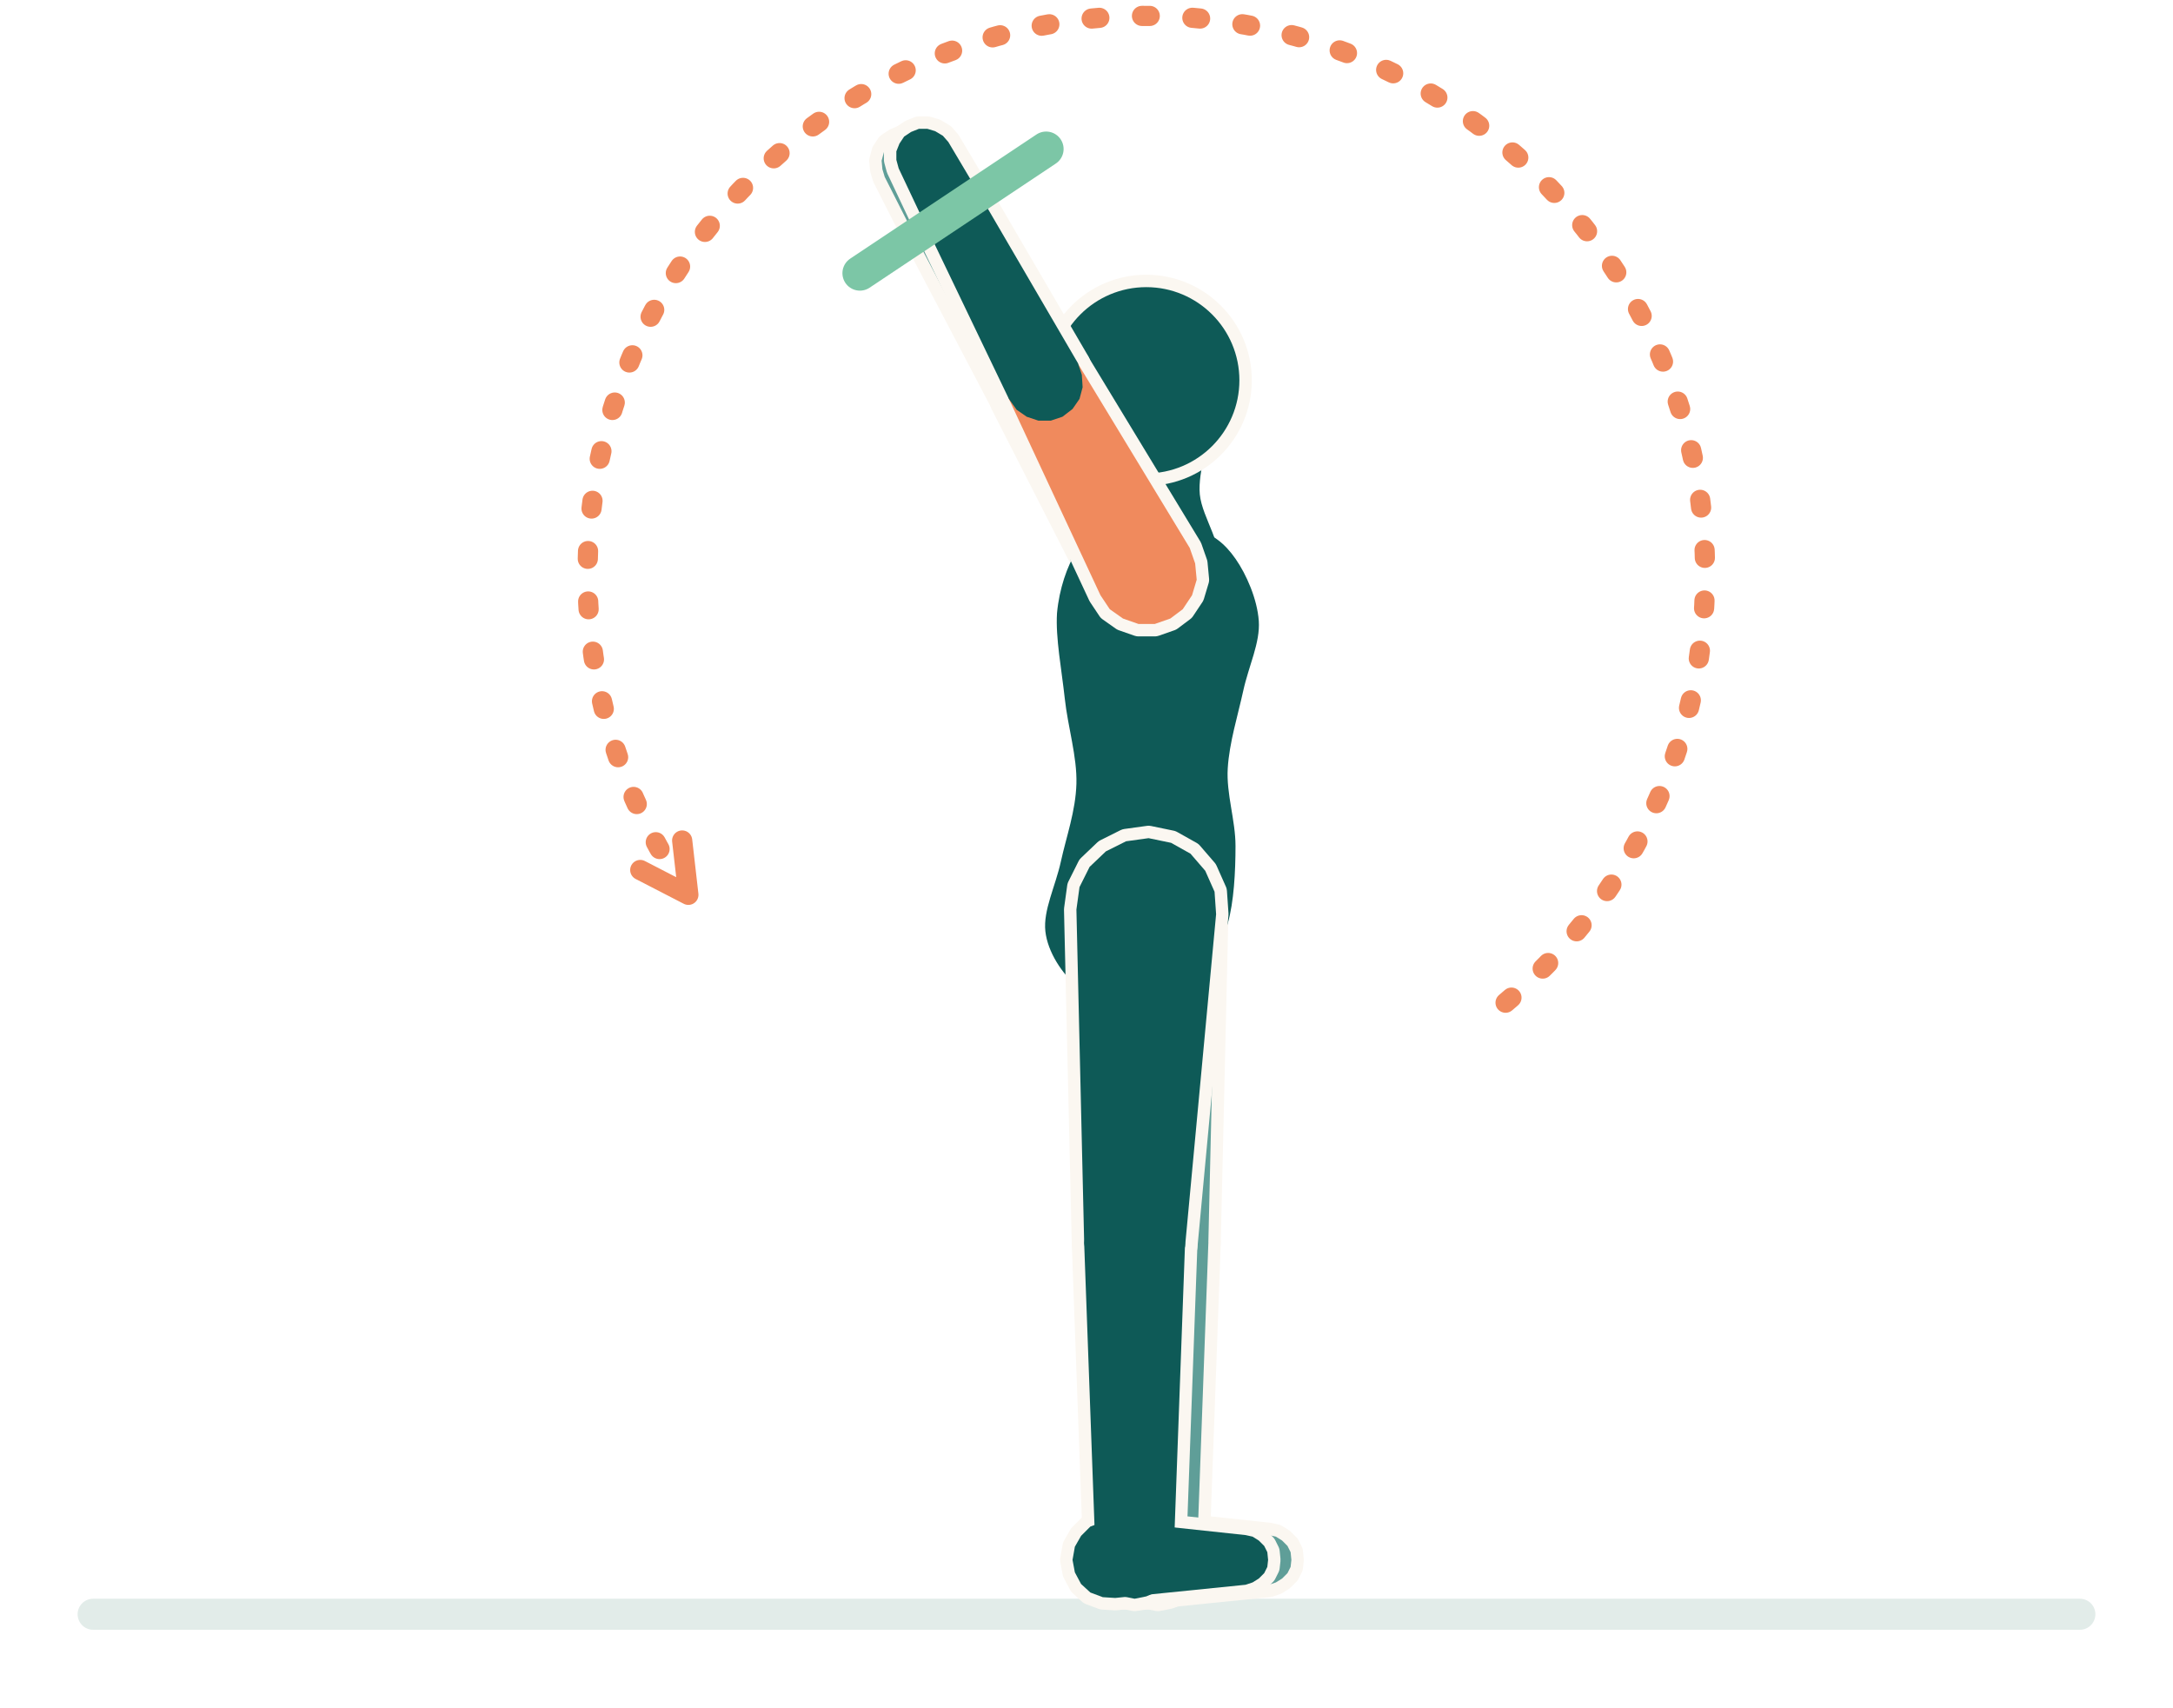
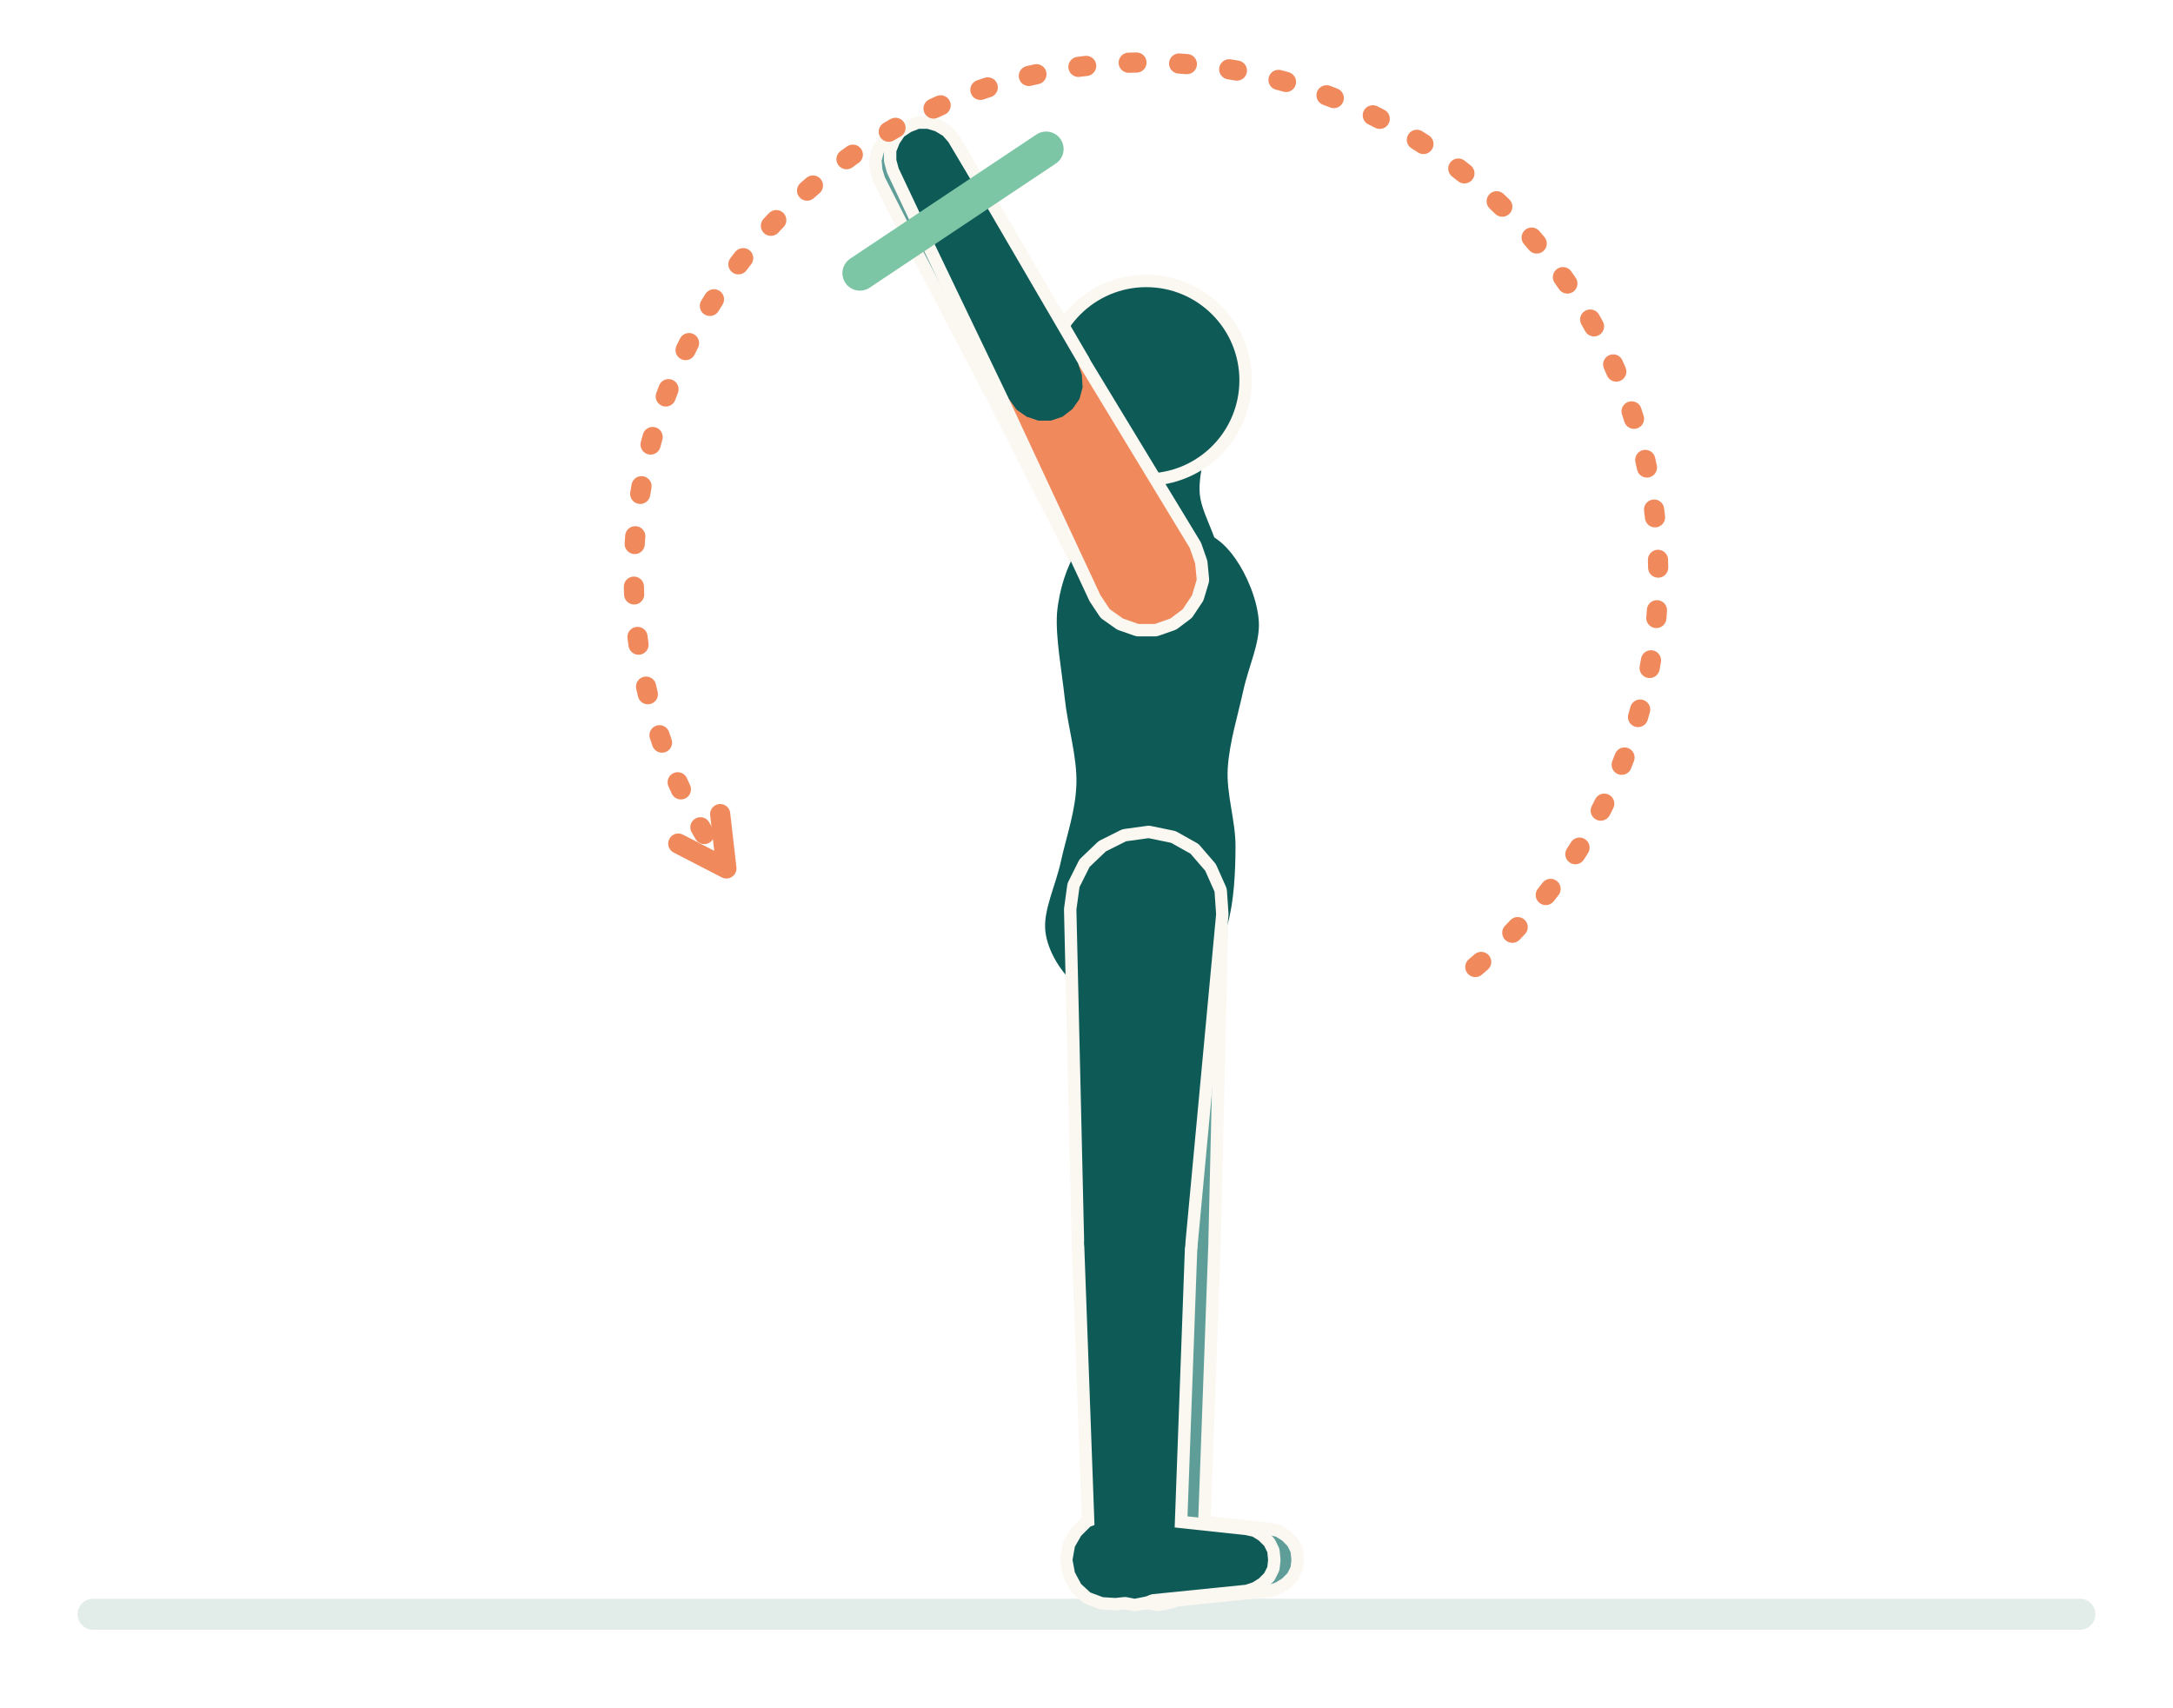
<svg xmlns="http://www.w3.org/2000/svg" viewBox="-147.7 -117 280 220" width="280" height="220">
  <defs>
    <clipPath id="ej-074-torso">
      <path d="M6 -49C8.6 -48.2 10.1 -47 11.5 -45C12.9 -43 14.3 -39.8 14.5 -37C14.7 -34.2 13.2 -31.2 12.5 -28C11.8 -24.8 10.7 -21.3 10.5 -18C10.3 -14.7 11.5 -11.3 11.5 -8C11.5 -4.7 11.3 -0.8 10.5 2C9.7 4.8 8.6 7.3 6.5 9C4.4 10.7 0.6 11.8 -2 12C-4.6 12.2 -7.2 11.5 -9 10C-10.8 8.5 -12.7 5.7 -13 3C-13.3 0.3 -11.7 -2.8 -11 -6C-10.3 -9.2 -9.1 -12.5 -9 -16C-8.9 -19.5 -10.1 -23.3 -10.5 -27C-10.9 -30.7 -11.7 -34.8 -11.5 -38C-11.2 -41.2 -10.2 -44 -9 -46C-7.7 -48 -6.5 -49.5 -4 -50C-1.5 -50.5 3.4 -49.8 6 -49Z" />
    </clipPath>
    <clipPath id="ej-074-cuello">
      <path d="M0 -38C-3.1 -38 -8.3 -41.4 -9.5 -44C-10.7 -46.5 -7.5 -50.2 -7.1 -53.3C-6.8 -56.4 -8.4 -60.1 -7.2 -62.6C-6 -65 -2.4 -68 0 -68C2.4 -68 6.1 -65 7.2 -62.6C8.4 -60.1 6.6 -56.4 6.9 -53.3C7.2 -50.2 10.2 -46.5 9 -44C7.9 -41.4 3.1 -38 0 -38Z" />
    </clipPath>
  </defs>
  <line x1="-135.7" y1="91" x2="120.3" y2="91" stroke="#E2ECE9" stroke-width="4" stroke-linecap="round" />
  <g>
    <path d="M-18.5 -65L-18.9 -66.4L-19 -67.9L-18.5 -69.4L-17.7 -70.6L-16.5 -71.6L-15.1 -72.1L-13.6 -72.2L-12.1 -71.9L-10.8 -71.1L-9.8 -70L5.4 -46.5L6.3 -44.6L6.5 -42.5L6 -40.5L4.9 -38.7L3.3 -37.4L1.3 -36.6L-0.8 -36.6L-2.8 -37.2L-4.6 -38.4L-5.8 -40.1Z" fill="#FBF7F1" stroke="#FBF7F1" stroke-width="3.2" stroke-linejoin="round" />
    <path d="M-30 -87L-30.4 -88.2L-30.5 -89.4L-30.1 -90.6L-29.5 -91.6L-28.5 -92.4L-27.4 -92.8L-26.1 -92.9L-25 -92.6L-23.9 -92L-23.1 -91L-9.8 -69.9L-9.1 -68.4L-9 -66.8L-9.4 -65.3L-10.3 -63.9L-11.5 -62.9L-13 -62.3L-14.6 -62.3L-16.1 -62.7L-17.5 -63.6L-18.4 -64.9Z" fill="#FBF7F1" stroke="#FBF7F1" stroke-width="3.2" stroke-linejoin="round" />
    <path d="M-33.7 -94.2L-34 -95.2L-34.1 -96.3L-33.8 -97.4L-33.2 -98.3L-32.3 -98.9L-31.3 -99.3L-30.2 -99.4L-29.1 -99.2L-28.2 -98.6L-27.5 -97.8L-23.1 -91.1L-22.6 -89.9L-22.5 -88.6L-22.8 -87.3L-23.5 -86.3L-24.5 -85.4L-25.7 -85L-27 -84.9L-28.2 -85.3L-29.3 -86L-30.1 -87.1Z" fill="#FBF7F1" stroke="#FBF7F1" stroke-width="3.2" stroke-linejoin="round" />
    <path d="M-18.5 -65L-18.9 -66.4L-19 -67.9L-18.5 -69.4L-17.7 -70.6L-16.5 -71.6L-15.1 -72.1L-13.6 -72.2L-12.1 -71.9L-10.8 -71.1L-9.8 -70L5.4 -46.5L6.3 -44.6L6.5 -42.5L6 -40.5L4.9 -38.7L3.3 -37.4L1.3 -36.6L-0.8 -36.6L-2.8 -37.2L-4.6 -38.4L-5.8 -40.1Z" fill="#F5B394" />
    <path d="M-30 -87L-30.4 -88.2L-30.5 -89.4L-30.1 -90.6L-29.5 -91.6L-28.5 -92.4L-27.4 -92.8L-26.1 -92.9L-25 -92.6L-23.9 -92L-23.1 -91L-9.8 -69.9L-9.1 -68.4L-9 -66.8L-9.4 -65.3L-10.3 -63.9L-11.5 -62.9L-13 -62.3L-14.6 -62.3L-16.1 -62.7L-17.5 -63.6L-18.4 -64.9Z" fill="#5F9E98" />
    <path d="M-33.7 -94.2L-34 -95.2L-34.1 -96.3L-33.8 -97.4L-33.2 -98.3L-32.3 -98.9L-31.3 -99.3L-30.2 -99.4L-29.1 -99.2L-28.2 -98.6L-27.5 -97.8L-23.1 -91.1L-22.6 -89.9L-22.5 -88.6L-22.8 -87.3L-23.5 -86.3L-24.5 -85.4L-25.7 -85L-27 -84.9L-28.2 -85.3L-29.3 -86L-30.1 -87.1Z" fill="#5F9E98" />
  </g>
  <g>
    <path d="M8 43.1L7.7 45.1L6.8 46.8L5.4 48.2L3.7 49.1L1.7 49.5L-0.2 49.2L-2 48.4L-3.5 47.2L-4.5 45.5L-5 43.6L-9 0.8L-8.8 -2.1L-7.6 -4.8L-5.7 -7L-3.2 -8.4L-0.3 -9L2.6 -8.6L5.2 -7.3L7.3 -5.3L8.6 -2.7L9 0.2Z" fill="#FBF7F1" stroke="#FBF7F1" stroke-width="3.2" stroke-linejoin="round" />
    <path d="M6.5 84.2L6.2 85.7L5.5 87L4.4 88.1L3 88.7L1.5 89L0 88.7L-1.4 88.1L-2.5 87L-3.2 85.7L-3.5 84.2L-5 43.2L-4.7 41.1L-3.8 39.3L-2.4 37.8L-0.6 36.8L1.5 36.5L3.6 36.8L5.4 37.8L6.8 39.3L7.7 41.1L8 43.2Z" fill="#FBF7F1" stroke="#FBF7F1" stroke-width="3.2" stroke-linejoin="round" />
    <path d="M15.8 80.8L16.7 81L17.5 81.5L18.2 82.2L18.6 83L18.7 84L18.6 84.9L18.2 85.7L17.5 86.4L16.7 86.9L15.8 87.2L-1 88.9L-2.6 88.8L-4.2 88.2L-5.4 87.1L-6.2 85.6L-6.5 84L-6.2 82.3L-5.4 80.9L-4.2 79.7L-2.6 79.1L-1 79Z" fill="#FBF7F1" stroke="#FBF7F1" stroke-width="3.2" stroke-linejoin="round" />
    <path d="M8 43.1L7.7 45.1L6.8 46.8L5.4 48.2L3.7 49.1L1.7 49.5L-0.2 49.2L-2 48.4L-3.5 47.2L-4.5 45.5L-5 43.6L-9 0.8L-8.8 -2.1L-7.6 -4.8L-5.7 -7L-3.2 -8.4L-0.3 -9L2.6 -8.6L5.2 -7.3L7.3 -5.3L8.6 -2.7L9 0.2Z" fill="#5F9E98" />
    <path d="M6.5 84.2L6.2 85.7L5.5 87L4.4 88.1L3 88.7L1.5 89L0 88.7L-1.4 88.1L-2.5 87L-3.2 85.7L-3.5 84.2L-5 43.2L-4.7 41.1L-3.8 39.3L-2.4 37.8L-0.6 36.8L1.5 36.5L3.6 36.8L5.4 37.8L6.8 39.3L7.7 41.1L8 43.2Z" fill="#5F9E98" />
    <path d="M15.8 80.8L16.7 81L17.5 81.5L18.2 82.2L18.6 83L18.7 84L18.6 84.9L18.2 85.7L17.5 86.4L16.7 86.9L15.8 87.2L-1 88.9L-2.6 88.8L-4.2 88.2L-5.4 87.1L-6.2 85.6L-6.5 84L-6.2 82.3L-5.4 80.9L-4.2 79.7L-2.6 79.1L-1 79Z" fill="#5F9E98" />
  </g>
  <path d="M6 -49C8.6 -48.2 10.1 -47 11.5 -45C12.9 -43 14.3 -39.8 14.5 -37C14.7 -34.2 13.2 -31.2 12.5 -28C11.8 -24.8 10.7 -21.3 10.5 -18C10.3 -14.7 11.5 -11.3 11.5 -8C11.5 -4.7 11.3 -0.8 10.5 2C9.7 4.8 8.6 7.3 6.5 9C4.4 10.7 0.6 11.8 -2 12C-4.6 12.2 -7.2 11.5 -9 10C-10.8 8.5 -12.7 5.7 -13 3C-13.3 0.3 -11.7 -2.8 -11 -6C-10.3 -9.2 -9.1 -12.5 -9 -16C-8.9 -19.5 -10.1 -23.3 -10.5 -27C-10.9 -30.7 -11.7 -34.8 -11.5 -38C-11.2 -41.2 -10.2 -44 -9 -46C-7.7 -48 -6.5 -49.5 -4 -50C-1.5 -50.5 3.4 -49.8 6 -49Z" fill="#0E5A57" />
  <path d="M0 -38C-3.1 -38 -8.3 -41.4 -9.5 -44C-10.7 -46.5 -7.5 -50.2 -7.1 -53.3C-6.8 -56.4 -8.4 -60.1 -7.2 -62.6C-6 -65 -2.4 -68 0 -68C2.4 -68 6.1 -65 7.2 -62.6C8.4 -60.1 6.6 -56.4 6.9 -53.3C7.2 -50.2 10.2 -46.5 9 -44C7.9 -41.4 3.1 -38 0 -38Z" fill="#0E5A57" />
  <circle cx="0" cy="-68" r="12" fill="#0E5A57" stroke="#FBF7F1" stroke-width="3.2" paint-order="stroke" />
  <g>
    <path d="M5 43.6L4.5 45.5L3.5 47.2L2 48.4L0.2 49.2L-1.7 49.5L-3.7 49.1L-5.4 48.2L-6.8 46.8L-7.7 45.1L-8 43.1L-9 0.2L-8.6 -2.7L-7.3 -5.3L-5.2 -7.3L-2.6 -8.6L0.3 -9L3.2 -8.4L5.7 -7L7.6 -4.8L8.8 -2.1L9 0.8Z" fill="#FBF7F1" stroke="#FBF7F1" stroke-width="3.2" stroke-linejoin="round" />
    <path d="M3.5 84.2L3.2 85.7L2.5 87L1.4 88.1L0 88.7L-1.5 89L-3 88.7L-4.4 88.1L-5.5 87L-6.2 85.7L-6.5 84.2L-8 43.2L-7.7 41.1L-6.8 39.3L-5.4 37.8L-3.6 36.8L-1.5 36.5L0.6 36.8L2.4 37.8L3.8 39.3L4.7 41.1L5 43.2Z" fill="#FBF7F1" stroke="#FBF7F1" stroke-width="3.2" stroke-linejoin="round" />
    <path d="M12.8 80.8L13.7 81L14.5 81.5L15.2 82.2L15.6 83L15.7 84L15.6 84.9L15.2 85.7L14.5 86.4L13.7 86.9L12.8 87.2L-4 88.9L-5.6 88.8L-7.2 88.2L-8.4 87.1L-9.2 85.6L-9.5 84L-9.2 82.3L-8.4 80.9L-7.2 79.7L-5.6 79.1L-4 79Z" fill="#FBF7F1" stroke="#FBF7F1" stroke-width="3.2" stroke-linejoin="round" />
    <path d="M5 43.6L4.5 45.5L3.5 47.2L2 48.4L0.2 49.2L-1.7 49.5L-3.7 49.1L-5.4 48.2L-6.8 46.8L-7.7 45.1L-8 43.1L-9 0.2L-8.6 -2.7L-7.3 -5.3L-5.2 -7.3L-2.6 -8.6L0.3 -9L3.2 -8.4L5.7 -7L7.6 -4.8L8.8 -2.1L9 0.8Z" fill="#0E5A57" />
    <path d="M3.5 84.2L3.2 85.7L2.5 87L1.4 88.1L0 88.7L-1.5 89L-3 88.7L-4.4 88.1L-5.5 87L-6.2 85.7L-6.5 84.2L-8 43.2L-7.7 41.1L-6.8 39.3L-5.4 37.8L-3.6 36.8L-1.5 36.5L0.6 36.8L2.4 37.8L3.8 39.3L4.7 41.1L5 43.2Z" fill="#0E5A57" />
    <path d="M12.8 80.8L13.7 81L14.5 81.5L15.2 82.2L15.6 83L15.7 84L15.6 84.9L15.2 85.7L14.5 86.4L13.7 86.9L12.8 87.2L-4 88.9L-5.6 88.8L-7.2 88.2L-8.4 87.1L-9.2 85.6L-9.5 84L-9.2 82.3L-8.4 80.9L-7.2 79.7L-5.6 79.1L-4 79Z" fill="#0E5A57" />
  </g>
  <g>
    <path d="M-17.7 -65.6L-18.1 -67.1L-18.1 -68.6L-17.6 -70L-16.7 -71.2L-15.5 -72.1L-14.1 -72.6L-12.6 -72.7L-11.1 -72.3L-9.8 -71.5L-8.9 -70.3L5.6 -46.4L6.3 -44.4L6.5 -42.3L5.9 -40.3L4.7 -38.5L3.1 -37.3L1.1 -36.6L-1 -36.6L-3 -37.3L-4.7 -38.5L-5.9 -40.3Z" fill="#FBF7F1" stroke="#FBF7F1" stroke-width="3.2" stroke-linejoin="round" />
    <path d="M-28.5 -88.1L-28.8 -89.2L-28.8 -90.4L-28.4 -91.6L-27.7 -92.6L-26.8 -93.3L-25.6 -93.7L-24.4 -93.8L-23.2 -93.4L-22.2 -92.8L-21.4 -91.8L-8.8 -70.2L-8.3 -68.7L-8.2 -67.1L-8.6 -65.6L-9.5 -64.3L-10.8 -63.3L-12.3 -62.8L-13.9 -62.8L-15.4 -63.3L-16.7 -64.2L-17.7 -65.6Z" fill="#FBF7F1" stroke="#FBF7F1" stroke-width="3.2" stroke-linejoin="round" />
    <path d="M-31.9 -95.3L-32.2 -96.4L-32.2 -97.5L-31.8 -98.5L-31.2 -99.4L-30.3 -100L-29.3 -100.4L-28.2 -100.4L-27.2 -100.1L-26.2 -99.5L-25.5 -98.7L-21.4 -91.8L-21 -90.6L-20.9 -89.4L-21.3 -88.1L-22 -87L-23 -86.3L-24.2 -85.9L-25.5 -85.8L-26.7 -86.3L-27.8 -87L-28.5 -88.1Z" fill="#FBF7F1" stroke="#FBF7F1" stroke-width="3.2" stroke-linejoin="round" />
    <path d="M-17.7 -65.6L-18.1 -67.1L-18.1 -68.6L-17.6 -70L-16.7 -71.2L-15.5 -72.1L-14.1 -72.6L-12.6 -72.7L-11.1 -72.3L-9.8 -71.5L-8.9 -70.3L5.6 -46.4L6.3 -44.4L6.5 -42.3L5.9 -40.3L4.7 -38.5L3.1 -37.3L1.1 -36.6L-1 -36.6L-3 -37.3L-4.7 -38.5L-5.9 -40.3Z" fill="#F08A5D" />
    <path d="M-28.5 -88.1L-28.8 -89.2L-28.8 -90.4L-28.4 -91.6L-27.7 -92.6L-26.8 -93.3L-25.6 -93.7L-24.4 -93.8L-23.2 -93.4L-22.2 -92.8L-21.4 -91.8L-8.8 -70.2L-8.3 -68.7L-8.2 -67.1L-8.6 -65.6L-9.5 -64.3L-10.8 -63.3L-12.3 -62.8L-13.9 -62.8L-15.4 -63.3L-16.7 -64.2L-17.7 -65.6Z" fill="#0E5A57" />
    <path d="M-31.9 -95.3L-32.2 -96.4L-32.2 -97.5L-31.8 -98.5L-31.2 -99.4L-30.3 -100L-29.3 -100.4L-28.2 -100.4L-27.2 -100.1L-26.2 -99.5L-25.5 -98.7L-21.4 -91.8L-21 -90.6L-20.9 -89.4L-21.3 -88.1L-22 -87L-23 -86.3L-24.2 -85.9L-25.5 -85.8L-26.7 -86.3L-27.8 -87L-28.5 -88.1Z" fill="#0E5A57" />
  </g>
  <path d="M-36.9 -81.8L-12.9 -97.8" fill="none" stroke="#7CC6A6" stroke-width="4.5" stroke-linecap="round" stroke-linejoin="round" />
-   <path d="M46.3 12.2A72 72 0 1 0 -59 -1.7" fill="none" stroke="#F08A5D" stroke-width="2.6" stroke-linecap="round" stroke-dasharray="1 5.5" />
-   <path d="M-65.2 -4.9L-59 -1.7L-59.8 -8.7" fill="none" stroke="#F08A5D" stroke-width="2.6" stroke-linecap="round" stroke-linejoin="round" />
+   <path d="M42.4 7.6A66 66 0 1 0 -54.1 -5.1" fill="none" stroke="#F08A5D" stroke-width="2.6" stroke-linecap="round" stroke-dasharray="1 5.5" />
+   <path d="M-60.3 -8.3L-54.1 -5.1L-54.9 -12.1" fill="none" stroke="#F08A5D" stroke-width="2.6" stroke-linecap="round" stroke-linejoin="round" />
</svg>
